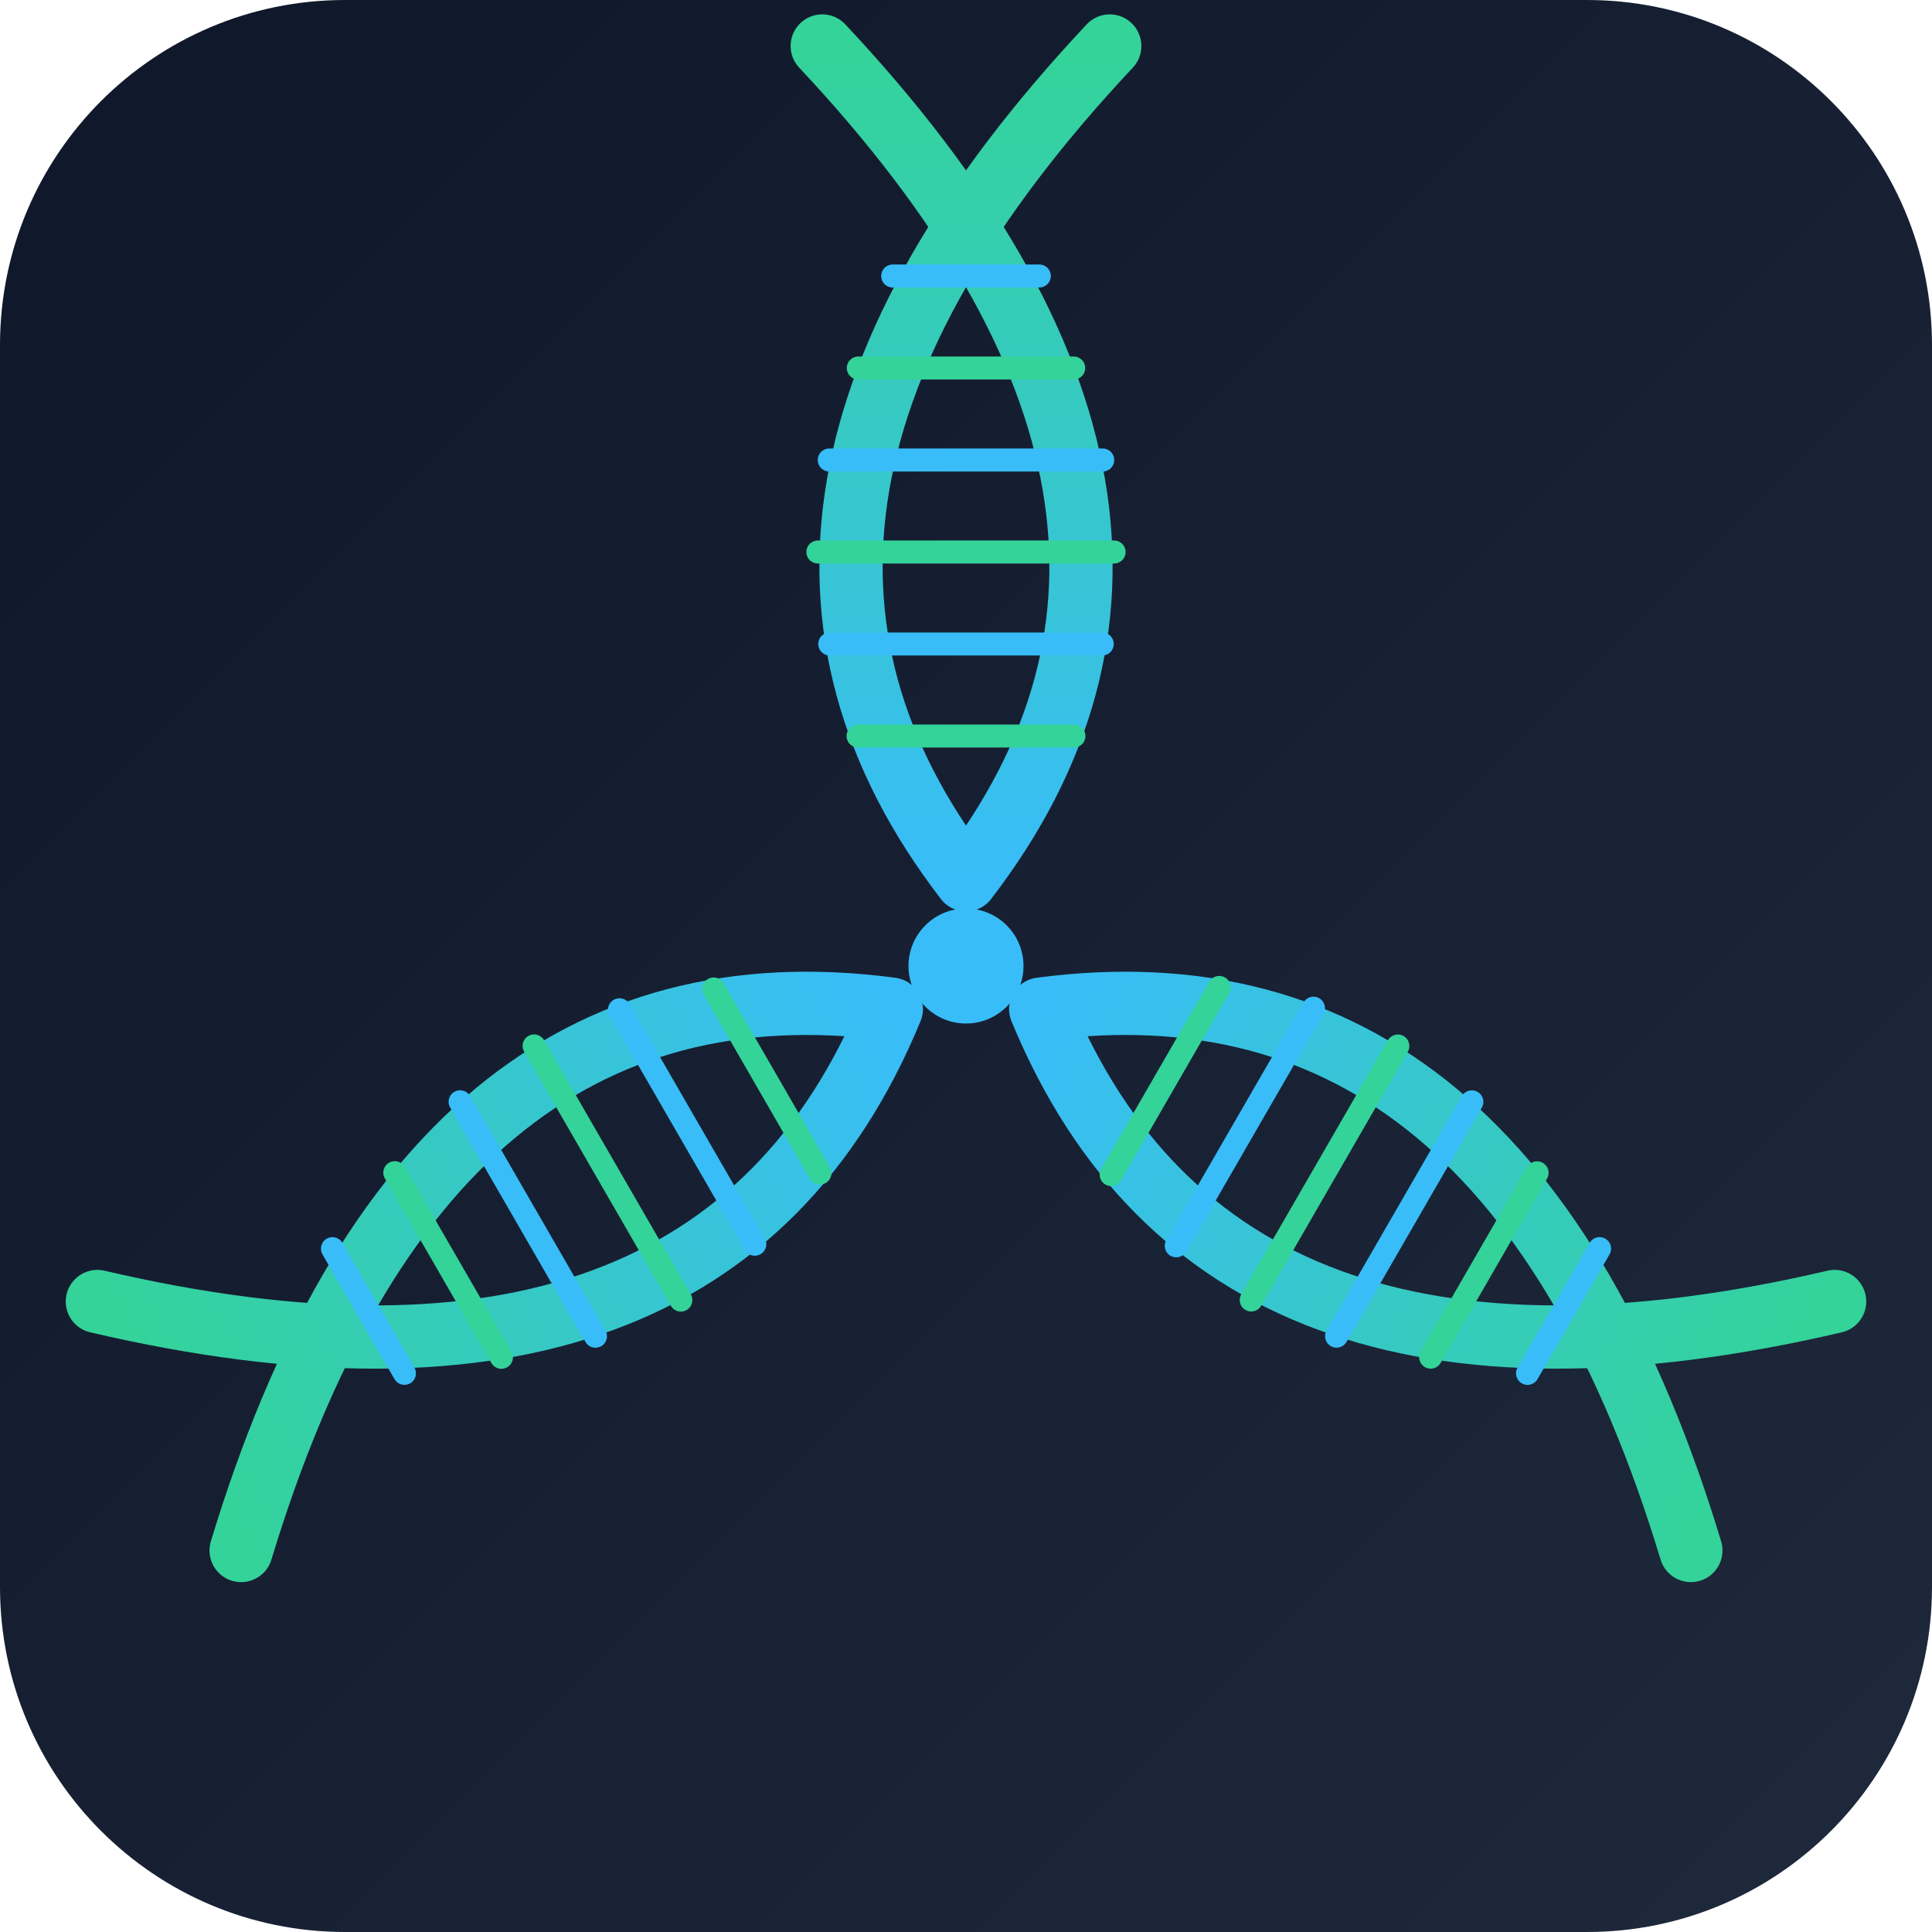
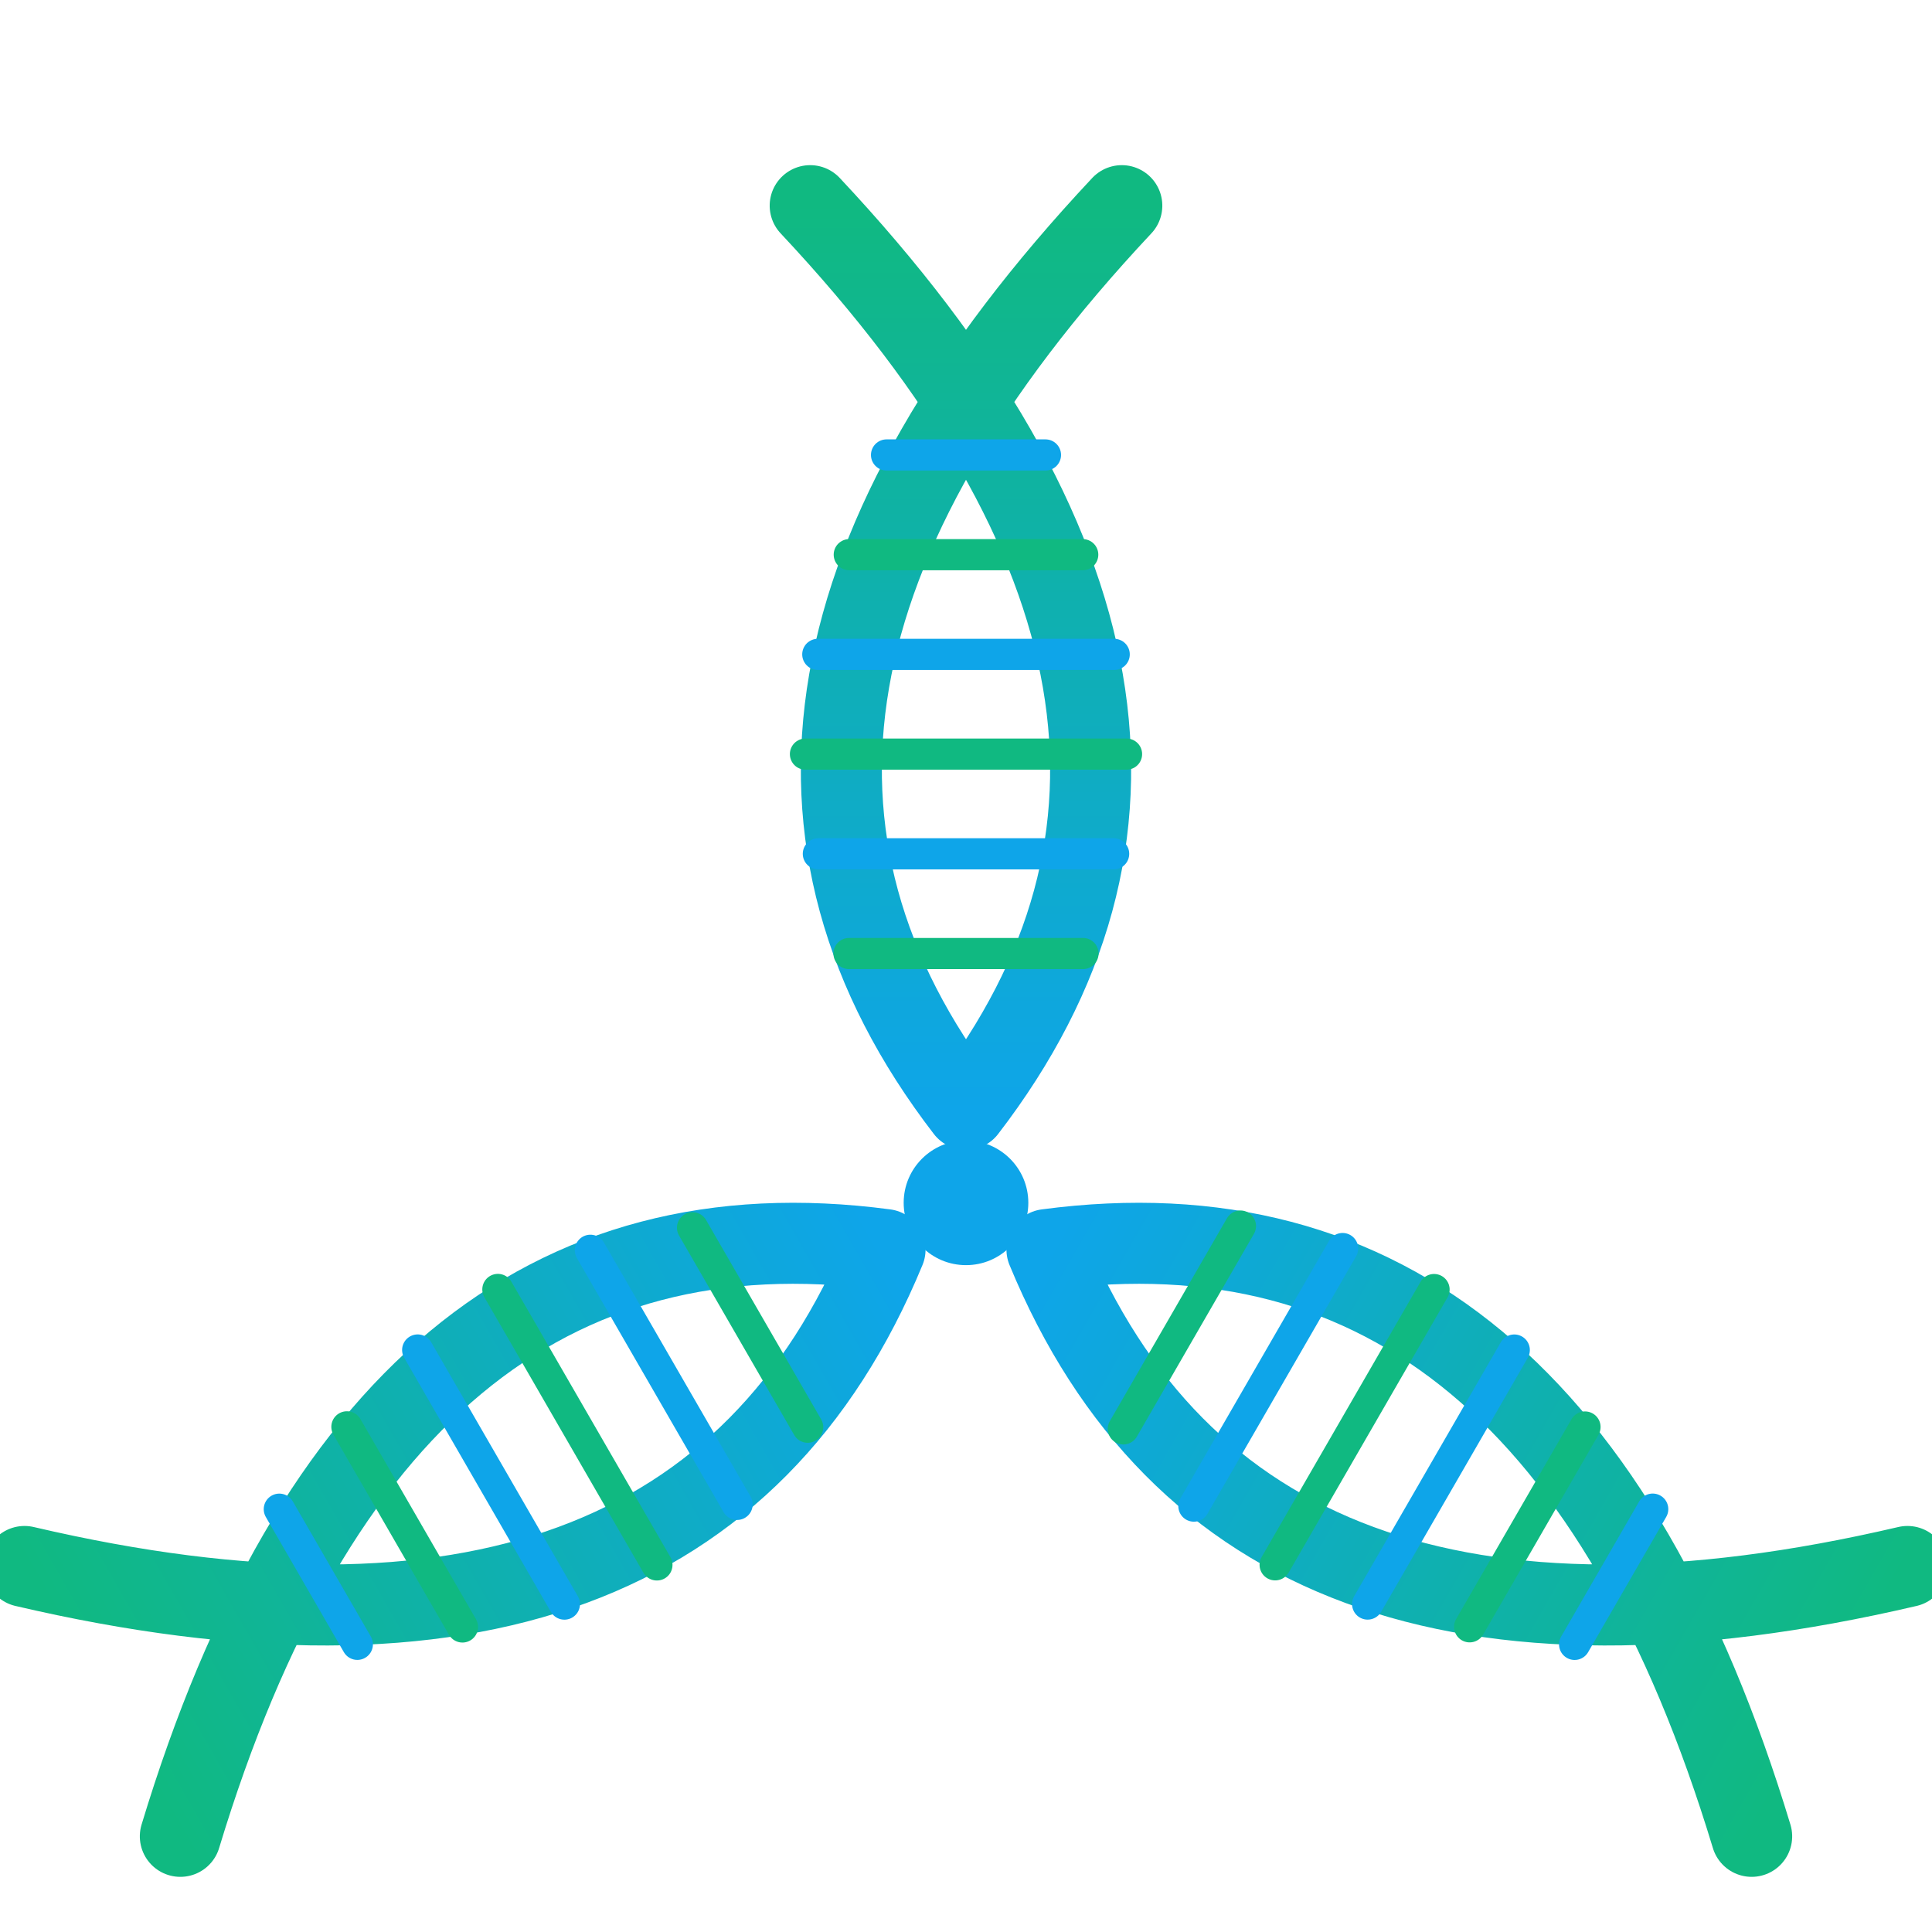
- <svg xmlns="http://www.w3.org/2000/svg" viewBox="-168 -168 336 336" width="512" height="512">
+ <svg xmlns="http://www.w3.org/2000/svg" viewBox="-155 -193 310 310" width="512" height="512">
  <defs>
    <linearGradient id="grad1" x1="0%" y1="0%" x2="100%" y2="0%">
-       <stop offset="0%" stop-color="#38bdf8" />
-       <stop offset="100%" stop-color="#34d399" />
-     </linearGradient>
-     <linearGradient id="bgGrad" x1="0%" y1="0%" x2="100%" y2="100%">
-       <stop offset="0%" stop-color="#0f172a" />
-       <stop offset="100%" stop-color="#1e293b" />
+       <stop offset="0%" stop-color="#0ea5e9" />
+       <stop offset="100%" stop-color="#10b981" />
    </linearGradient>
    <g id="fish-outline">
-       <path d="M 15 0 Q 80 -50 160 25 M 15 0 Q 80 50 160 -25" fill="none" stroke="url(#grad1)" stroke-width="11" stroke-linecap="round" />
+       <path d="M 15 0 Q 80 -50 160 25 M 15 0 Q 80 50 160 -25" fill="none" stroke="url(#grad1)" stroke-width="13" stroke-linecap="round" />
    </g>
  </defs>
-   <rect x="-168" y="-168" width="336" height="336" rx="60" ry="60" fill="url(#bgGrad)" />
  <g transform="rotate(-90)">
    <g transform="rotate(0)">
      <use href="#fish-outline" />
-       <line x1="40" y1="-18.77" x2="40" y2="18.77" stroke="#34d399" stroke-width="4" stroke-linecap="round" />
-       <line x1="56" y1="-23.69" x2="56" y2="23.69" stroke="#38bdf8" stroke-width="4" stroke-linecap="round" />
-       <line x1="72" y1="-25.76" x2="72" y2="25.76" stroke="#34d399" stroke-width="4" stroke-linecap="round" />
-       <line x1="88" y1="-23.78" x2="88" y2="23.78" stroke="#38bdf8" stroke-width="4" stroke-linecap="round" />
-       <line x1="104" y1="-18.73" x2="104" y2="18.73" stroke="#34d399" stroke-width="4" stroke-linecap="round" />
-       <line x1="120" y1="-12.75" x2="120" y2="12.75" stroke="#38bdf8" stroke-width="4" stroke-linecap="round" />
+       <line x1="40" y1="-18.77" x2="40" y2="18.77" stroke="#10b981" stroke-width="5" stroke-linecap="round" />
+       <line x1="56" y1="-23.69" x2="56" y2="23.69" stroke="#0ea5e9" stroke-width="5" stroke-linecap="round" />
+       <line x1="72" y1="-25.76" x2="72" y2="25.76" stroke="#10b981" stroke-width="5" stroke-linecap="round" />
+       <line x1="88" y1="-23.78" x2="88" y2="23.78" stroke="#0ea5e9" stroke-width="5" stroke-linecap="round" />
+       <line x1="104" y1="-18.73" x2="104" y2="18.73" stroke="#10b981" stroke-width="5" stroke-linecap="round" />
+       <line x1="120" y1="-12.75" x2="120" y2="12.75" stroke="#0ea5e9" stroke-width="5" stroke-linecap="round" />
    </g>
    <g transform="rotate(120)">
      <use href="#fish-outline" />
-       <line x1="40" y1="-18.79" x2="40" y2="18.79" stroke="#34d399" stroke-width="4" stroke-linecap="round" />
-       <line x1="56" y1="-23.86" x2="56" y2="23.86" stroke="#38bdf8" stroke-width="4" stroke-linecap="round" />
-       <line x1="72" y1="-25.50" x2="72" y2="25.50" stroke="#34d399" stroke-width="4" stroke-linecap="round" />
-       <line x1="88" y1="-23.53" x2="88" y2="23.53" stroke="#38bdf8" stroke-width="4" stroke-linecap="round" />
-       <line x1="104" y1="-18.51" x2="104" y2="18.51" stroke="#34d399" stroke-width="4" stroke-linecap="round" />
-       <line x1="120" y1="-12.53" x2="120" y2="12.53" stroke="#38bdf8" stroke-width="4" stroke-linecap="round" />
+       <line x1="40" y1="-18.79" x2="40" y2="18.79" stroke="#10b981" stroke-width="5" stroke-linecap="round" />
+       <line x1="56" y1="-23.86" x2="56" y2="23.86" stroke="#0ea5e9" stroke-width="5" stroke-linecap="round" />
+       <line x1="72" y1="-25.50" x2="72" y2="25.50" stroke="#10b981" stroke-width="5" stroke-linecap="round" />
+       <line x1="88" y1="-23.53" x2="88" y2="23.53" stroke="#0ea5e9" stroke-width="5" stroke-linecap="round" />
+       <line x1="104" y1="-18.51" x2="104" y2="18.51" stroke="#10b981" stroke-width="5" stroke-linecap="round" />
+       <line x1="120" y1="-12.53" x2="120" y2="12.53" stroke="#0ea5e9" stroke-width="5" stroke-linecap="round" />
    </g>
    <g transform="rotate(240)">
      <use href="#fish-outline" />
-       <line x1="40" y1="-18.48" x2="40" y2="18.48" stroke="#34d399" stroke-width="4" stroke-linecap="round" />
-       <line x1="56" y1="-23.54" x2="56" y2="23.54" stroke="#38bdf8" stroke-width="4" stroke-linecap="round" />
-       <line x1="72" y1="-25.52" x2="72" y2="25.52" stroke="#34d399" stroke-width="4" stroke-linecap="round" />
-       <line x1="88" y1="-23.54" x2="88" y2="23.54" stroke="#38bdf8" stroke-width="4" stroke-linecap="round" />
-       <line x1="104" y1="-18.54" x2="104" y2="18.54" stroke="#34d399" stroke-width="4" stroke-linecap="round" />
-       <line x1="120" y1="-12.52" x2="120" y2="12.52" stroke="#38bdf8" stroke-width="4" stroke-linecap="round" />
+       <line x1="40" y1="-18.48" x2="40" y2="18.48" stroke="#10b981" stroke-width="5" stroke-linecap="round" />
+       <line x1="56" y1="-23.54" x2="56" y2="23.54" stroke="#0ea5e9" stroke-width="5" stroke-linecap="round" />
+       <line x1="72" y1="-25.52" x2="72" y2="25.52" stroke="#10b981" stroke-width="5" stroke-linecap="round" />
+       <line x1="88" y1="-23.54" x2="88" y2="23.54" stroke="#0ea5e9" stroke-width="5" stroke-linecap="round" />
+       <line x1="104" y1="-18.54" x2="104" y2="18.54" stroke="#10b981" stroke-width="5" stroke-linecap="round" />
+       <line x1="120" y1="-12.52" x2="120" y2="12.52" stroke="#0ea5e9" stroke-width="5" stroke-linecap="round" />
    </g>
-     <circle cx="0" cy="0" r="10" fill="#38bdf8" />
+     <circle cx="0" cy="0" r="10" fill="#0ea5e9" />
  </g>
</svg>
